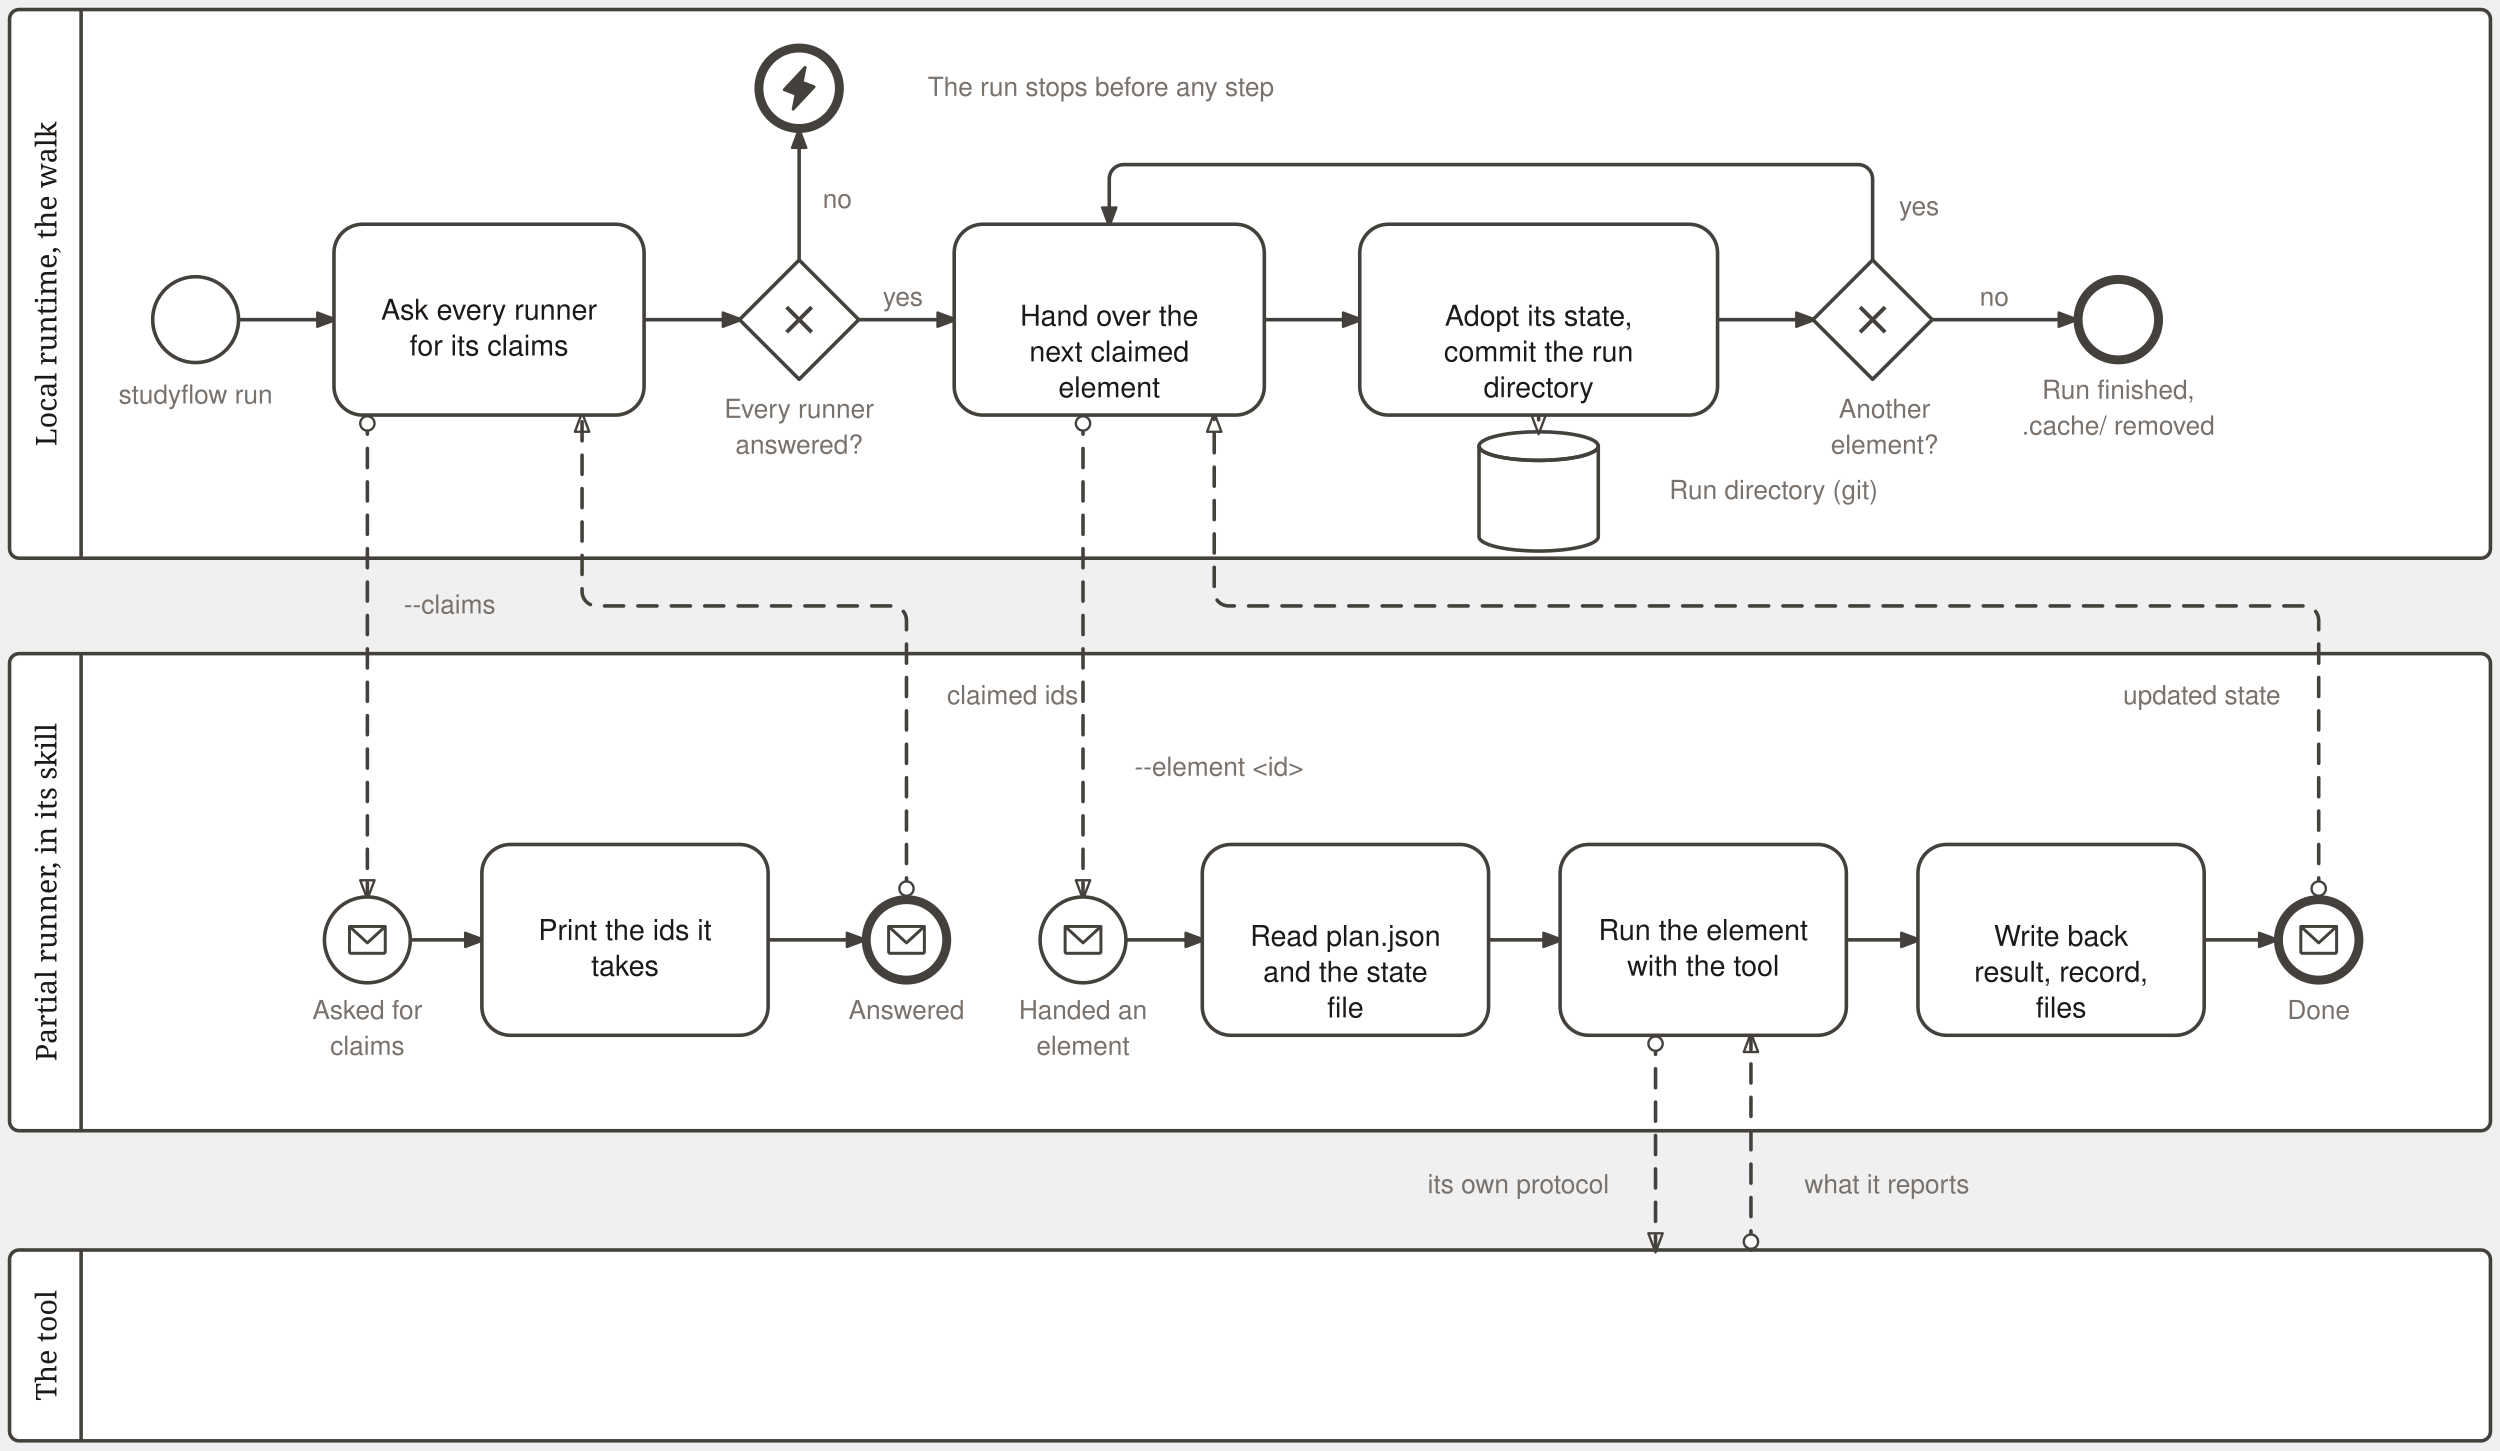
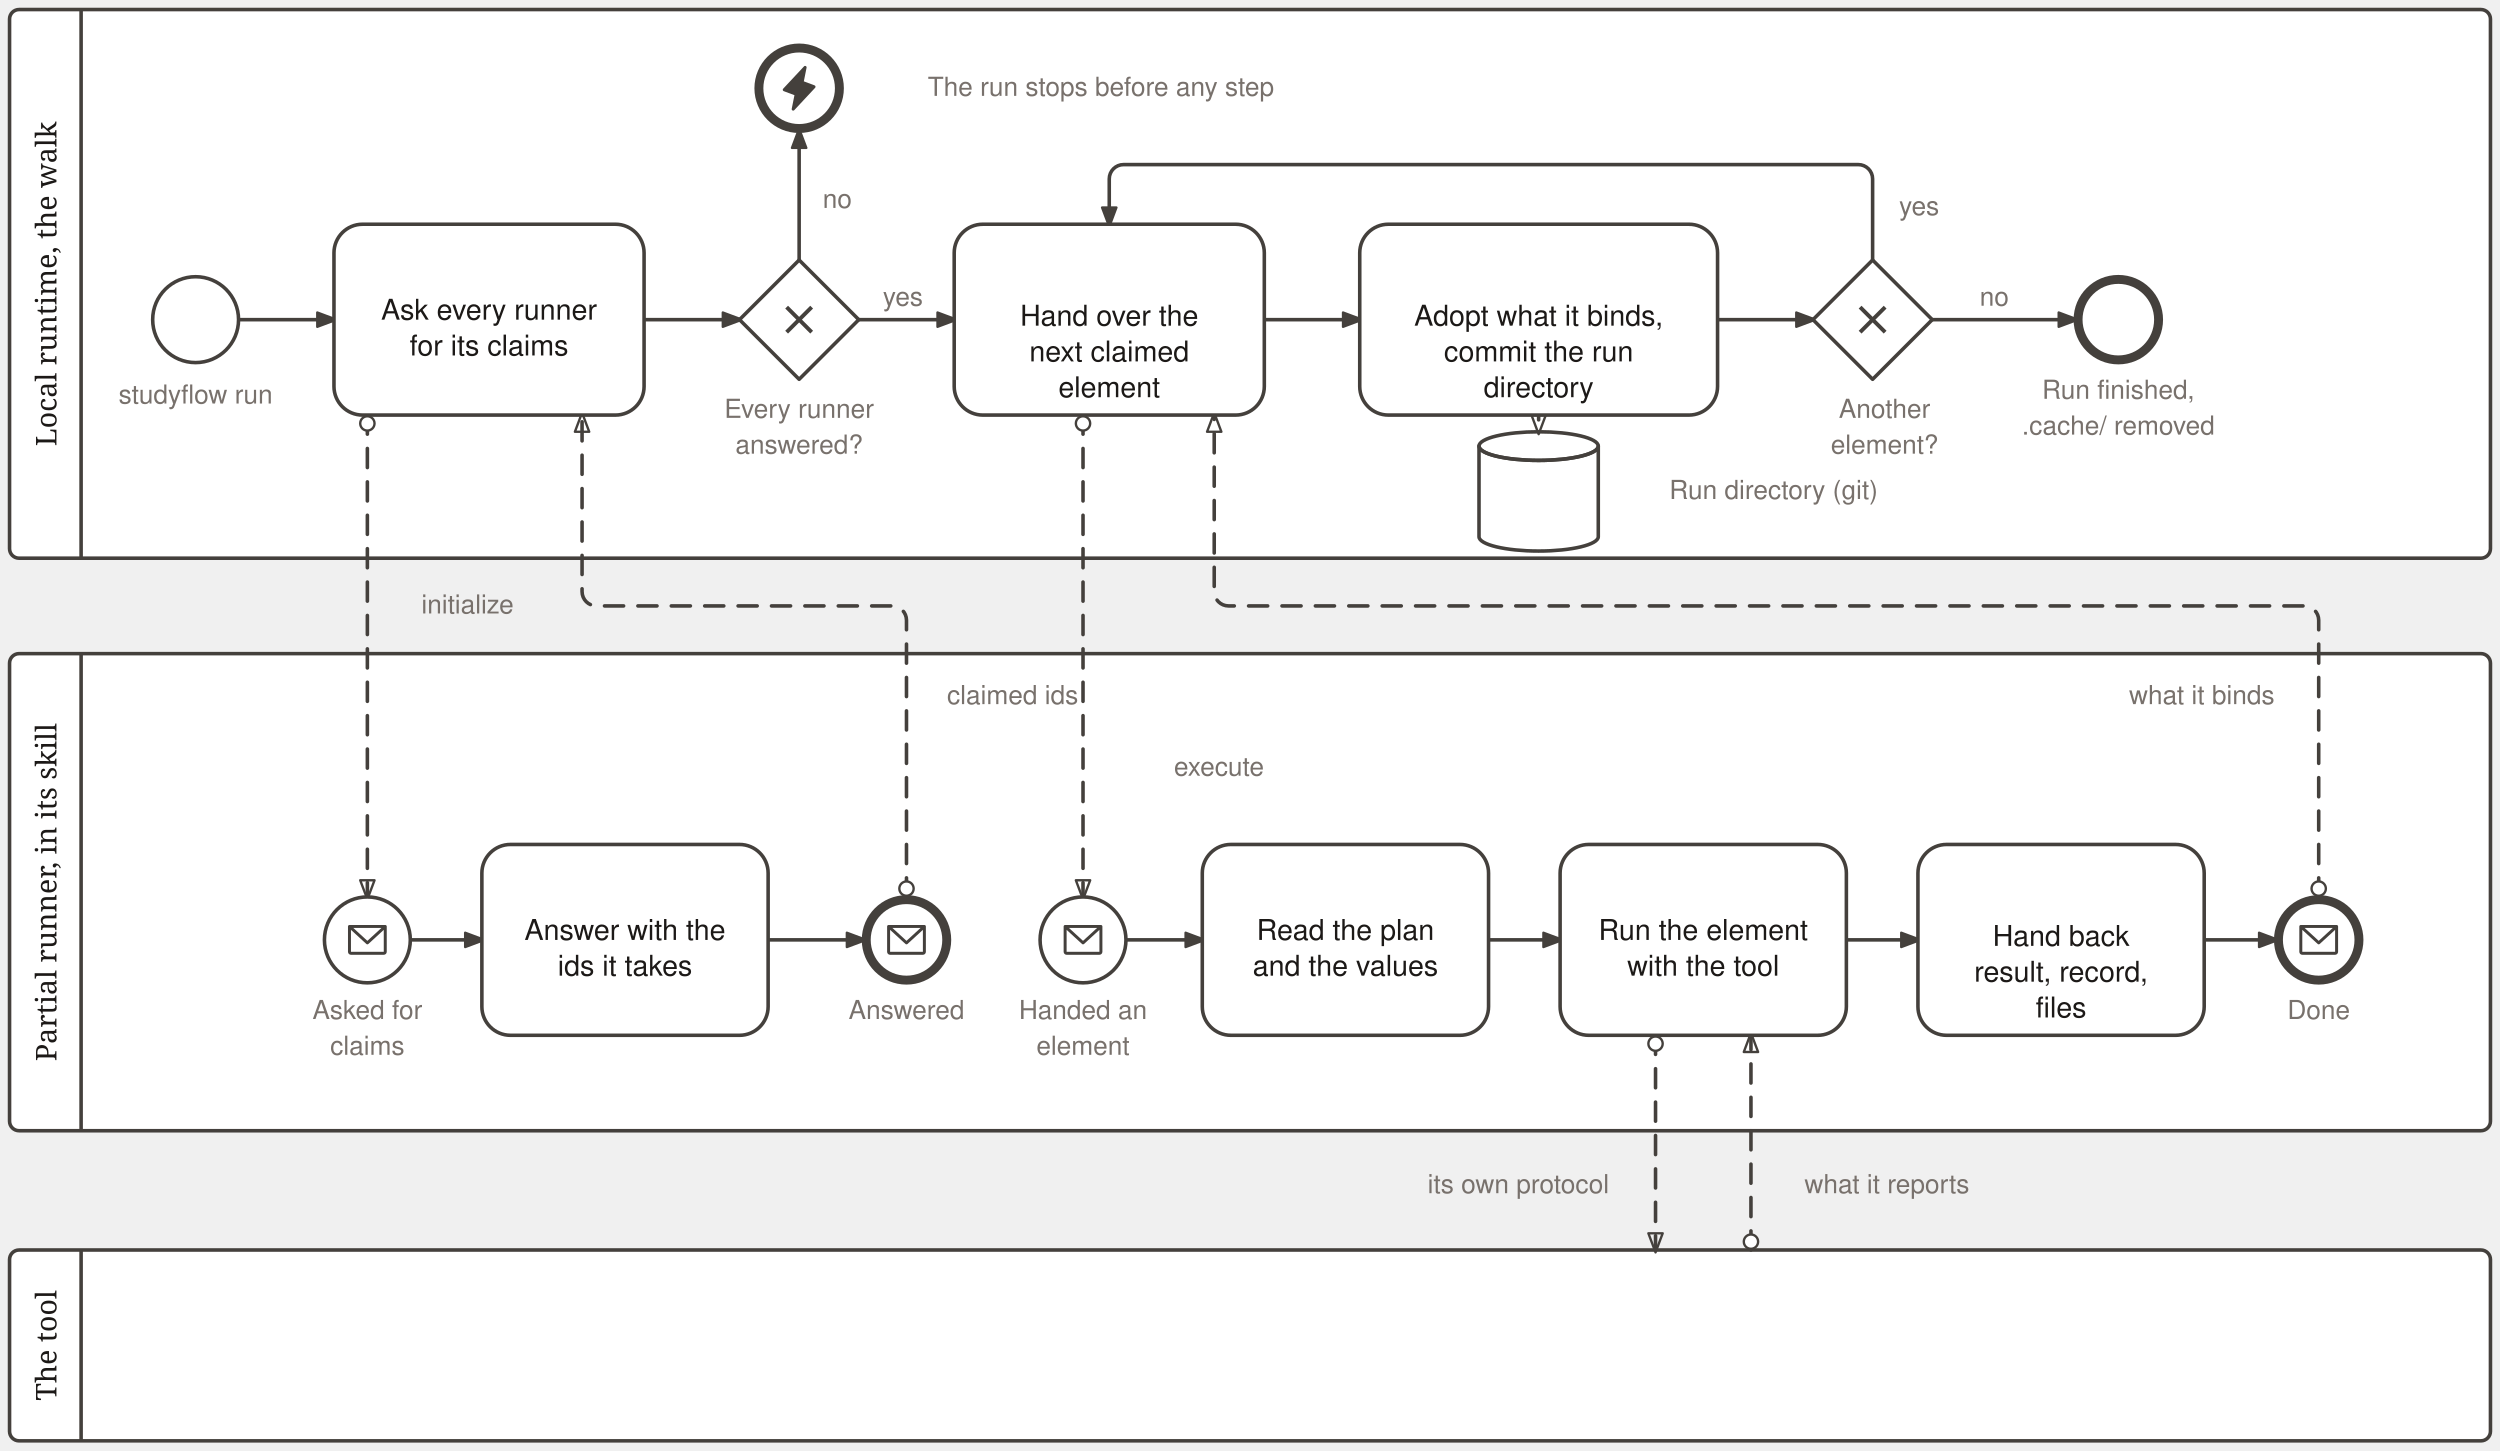
<svg xmlns="http://www.w3.org/2000/svg" class="sf-canvas" viewBox="36 16 1048 608" width="1048" height="608">
  <defs>
    <marker id="sf-arrow-sequence" markerWidth="10" markerHeight="10" refX="8" refY="5" orient="auto" markerUnits="userSpaceOnUse">
      <path d="M1,2 L9,5 L1,8 Z" fill="context-stroke" stroke="context-stroke" stroke-width="1" stroke-linejoin="round" />
    </marker>
    <marker id="sf-arrow-message" markerWidth="10" markerHeight="10" refX="8" refY="5" orient="auto" markerUnits="userSpaceOnUse">
      <path d="M1,2 L9,5 L1,8 Z" fill="none" stroke="context-stroke" stroke-width="1" stroke-linejoin="round" />
    </marker>
    <marker id="sf-arrow-open" markerWidth="10" markerHeight="10" refX="8" refY="5" orient="auto" markerUnits="userSpaceOnUse">
      <path d="M1,2 L9,5 L1,8 Z" fill="none" stroke="context-stroke" stroke-width="1" stroke-linejoin="round" />
    </marker>
    <marker id="sf-marker-default" markerWidth="10" markerHeight="10" refX="0" refY="5" orient="auto" markerUnits="userSpaceOnUse">
      <path d="M3,2 L7,8" fill="none" stroke="context-stroke" stroke-width="1.5" />
    </marker>
    <marker id="sf-marker-message-start" markerWidth="10" markerHeight="10" refX="1.5" refY="5" orient="auto" markerUnits="userSpaceOnUse">
      <circle cx="5" cy="5" r="3" fill="#ffffff" stroke="context-stroke" stroke-width="1" />
    </marker>
  </defs>
  <g data-layer="elements">
    <g class="sf-shape" data-element-id="Pool_Walk" data-element-type="bpmn:Participant" transform="translate(40, 20)">
      <rect x="0" y="0" width="1040" height="230" rx="4" ry="4" fill="#ffffff" stroke="#44403c" stroke-width="1.5" />
      <line x1="30" y1="0" x2="30" y2="230" stroke="#44403c" stroke-width="1.5" />
      <text class="sf-label" x="15" y="115" fill="#1c1917" font-size="12" font-weight="500" font-family="&quot;IBM Plex Serif&quot;, ui-serif, Georgia, serif" text-anchor="middle" dominant-baseline="central" stroke-width="0" transform="rotate(-90, 15, 115)">Local runtime, the walk</text>
    </g>
    <g class="sf-shape" data-element-id="Pool_Runner" data-element-type="bpmn:Participant" transform="translate(40, 290)">
      <rect x="0" y="0" width="1040" height="200" rx="4" ry="4" fill="#ffffff" stroke="#44403c" stroke-width="1.5" />
      <line x1="30" y1="0" x2="30" y2="200" stroke="#44403c" stroke-width="1.5" />
      <text class="sf-label" x="15" y="100" fill="#1c1917" font-size="12" font-weight="500" font-family="&quot;IBM Plex Serif&quot;, ui-serif, Georgia, serif" text-anchor="middle" dominant-baseline="central" stroke-width="0" transform="rotate(-90, 15, 100)">Partial runner, in its skill</text>
    </g>
    <g class="sf-shape" data-element-id="Pool_Tool" data-element-type="bpmn:Participant" transform="translate(40, 540)">
      <rect x="0" y="0" width="1040" height="80" rx="4" ry="4" fill="#ffffff" stroke="#44403c" stroke-width="1.5" />
      <line x1="30" y1="0" x2="30" y2="80" stroke="#44403c" stroke-width="1.5" />
      <text class="sf-label" x="15" y="40" fill="#1c1917" font-size="12" font-weight="500" font-family="&quot;IBM Plex Serif&quot;, ui-serif, Georgia, serif" text-anchor="middle" dominant-baseline="central" stroke-width="0" transform="rotate(-90, 15, 40)">The tool</text>
    </g>
    <g class="sf-connection" data-element-id="Msg_Claims" data-element-type="bpmn:MessageFlow">
      <path class="sf-connection-line" d="M 190 190 L 190 392" data-waypoints="190,190 190,392" fill="none" stroke="#44403c" stroke-width="1.5" stroke-linejoin="round" stroke-linecap="round" stroke-dasharray="8,6" marker-end="url(#sf-arrow-message)" marker-start="url(#sf-marker-message-start)" />
    </g>
    <g class="sf-connection" data-element-id="Msg_Claimed" data-element-type="bpmn:MessageFlow">
      <path class="sf-connection-line" d="M 416 392 L 416 276 A 6 6 0 0 0 410 270 L 286 270 A 6 6 0 0 1 280 264 L 280 190" data-waypoints="416,392 416,270 280,270 280,190" fill="none" stroke="#44403c" stroke-width="1.5" stroke-linejoin="round" stroke-linecap="round" stroke-dasharray="8,6" marker-end="url(#sf-arrow-message)" marker-start="url(#sf-marker-message-start)" />
    </g>
    <g class="sf-connection" data-element-id="Msg_Element" data-element-type="bpmn:MessageFlow">
      <path class="sf-connection-line" d="M 490 190 L 490 392" data-waypoints="490,190 490,392" fill="none" stroke="#44403c" stroke-width="1.5" stroke-linejoin="round" stroke-linecap="round" stroke-dasharray="8,6" marker-end="url(#sf-arrow-message)" marker-start="url(#sf-marker-message-start)" />
    </g>
    <g class="sf-connection" data-element-id="Msg_State" data-element-type="bpmn:MessageFlow">
      <path class="sf-connection-line" d="M 1008 392 L 1008 276 A 6 6 0 0 0 1002 270 L 551 270 A 6 6 0 0 1 545 264 L 545 190" data-waypoints="1008,392 1008,270 545,270 545,190" fill="none" stroke="#44403c" stroke-width="1.5" stroke-linejoin="round" stroke-linecap="round" stroke-dasharray="8,6" marker-end="url(#sf-arrow-message)" marker-start="url(#sf-marker-message-start)" />
    </g>
    <g class="sf-connection" data-element-id="Msg_Protocol" data-element-type="bpmn:MessageFlow">
      <path class="sf-connection-line" d="M 730 450 L 730 540" data-waypoints="730,450 730,540" fill="none" stroke="#44403c" stroke-width="1.5" stroke-linejoin="round" stroke-linecap="round" stroke-dasharray="8,6" marker-end="url(#sf-arrow-message)" marker-start="url(#sf-marker-message-start)" />
    </g>
    <g class="sf-connection" data-element-id="Msg_Report" data-element-type="bpmn:MessageFlow">
      <path class="sf-connection-line" d="M 770 540 L 770 450" data-waypoints="770,540 770,450" fill="none" stroke="#44403c" stroke-width="1.5" stroke-linejoin="round" stroke-linecap="round" stroke-dasharray="8,6" marker-end="url(#sf-arrow-message)" marker-start="url(#sf-marker-message-start)" />
    </g>
    <g class="sf-connection" data-element-id="Out_Commit" data-element-type="bpmn:DataOutputAssociation">
      <path class="sf-connection-line" d="M 681 190 L 681 197" data-waypoints="681,190 681,197" fill="none" stroke="#44403c" stroke-width="1.5" stroke-linejoin="round" stroke-linecap="round" stroke-dasharray="2,5" marker-end="url(#sf-arrow-open)" />
    </g>
    <g class="sf-connection" data-element-id="Flow_Start" data-element-type="bpmn:SequenceFlow">
      <path class="sf-connection-line" d="M 136 150 L 176 150" data-waypoints="136,150 176,150" fill="none" stroke="#44403c" stroke-width="1.5" stroke-linejoin="round" stroke-linecap="round" marker-end="url(#sf-arrow-sequence)" />
    </g>
    <g class="sf-connection" data-element-id="Flow_Claims" data-element-type="bpmn:SequenceFlow">
      <path class="sf-connection-line" d="M 306 150 L 346 150" data-waypoints="306,150 346,150" fill="none" stroke="#44403c" stroke-width="1.5" stroke-linejoin="round" stroke-linecap="round" marker-end="url(#sf-arrow-sequence)" />
    </g>
    <g class="sf-connection" data-element-id="Flow_Refused" data-element-type="bpmn:SequenceFlow">
      <path class="sf-connection-line" d="M 371 125 L 371 71" data-waypoints="371,125 371,71" fill="none" stroke="#44403c" stroke-width="1.5" stroke-linejoin="round" stroke-linecap="round" marker-end="url(#sf-arrow-sequence)" />
    </g>
    <g class="sf-connection" data-element-id="Flow_Answered" data-element-type="bpmn:SequenceFlow">
      <path class="sf-connection-line" d="M 396 150 L 436 150" data-waypoints="396,150 436,150" fill="none" stroke="#44403c" stroke-width="1.5" stroke-linejoin="round" stroke-linecap="round" marker-end="url(#sf-arrow-sequence)" />
    </g>
    <g class="sf-connection" data-element-id="Flow_Handed" data-element-type="bpmn:SequenceFlow">
      <path class="sf-connection-line" d="M 566 150 L 606 150" data-waypoints="566,150 606,150" fill="none" stroke="#44403c" stroke-width="1.5" stroke-linejoin="round" stroke-linecap="round" marker-end="url(#sf-arrow-sequence)" />
    </g>
    <g class="sf-connection" data-element-id="Flow_Adopted" data-element-type="bpmn:SequenceFlow">
      <path class="sf-connection-line" d="M 756 150 L 796 150" data-waypoints="756,150 796,150" fill="none" stroke="#44403c" stroke-width="1.5" stroke-linejoin="round" stroke-linecap="round" marker-end="url(#sf-arrow-sequence)" />
    </g>
    <g class="sf-connection" data-element-id="Flow_Again" data-element-type="bpmn:SequenceFlow">
      <path class="sf-connection-line" d="M 821 125 L 821 91 A 6 6 0 0 0 815 85 L 507 85 A 6 6 0 0 0 501 91 L 501 110" data-waypoints="821,125 821,85 501,85 501,110" fill="none" stroke="#44403c" stroke-width="1.5" stroke-linejoin="round" stroke-linecap="round" marker-end="url(#sf-arrow-sequence)" />
    </g>
    <g class="sf-connection" data-element-id="Flow_Done" data-element-type="bpmn:SequenceFlow">
      <path class="sf-connection-line" d="M 846 150 L 906 150" data-waypoints="846,150 906,150" fill="none" stroke="#44403c" stroke-width="1.5" stroke-linejoin="round" stroke-linecap="round" marker-end="url(#sf-arrow-sequence)" />
    </g>
    <g class="sf-connection" data-element-id="Flow_Asked" data-element-type="bpmn:SequenceFlow">
      <path class="sf-connection-line" d="M 208 410 L 238 410" data-waypoints="208,410 238,410" fill="none" stroke="#44403c" stroke-width="1.5" stroke-linejoin="round" stroke-linecap="round" marker-end="url(#sf-arrow-sequence)" />
    </g>
    <g class="sf-connection" data-element-id="Flow_Printed" data-element-type="bpmn:SequenceFlow">
      <path class="sf-connection-line" d="M 358 410 L 398 410" data-waypoints="358,410 398,410" fill="none" stroke="#44403c" stroke-width="1.5" stroke-linejoin="round" stroke-linecap="round" marker-end="url(#sf-arrow-sequence)" />
    </g>
    <g class="sf-connection" data-element-id="Flow_Handed_In" data-element-type="bpmn:SequenceFlow">
      <path class="sf-connection-line" d="M 508 410 L 540 410" data-waypoints="508,410 540,410" fill="none" stroke="#44403c" stroke-width="1.5" stroke-linejoin="round" stroke-linecap="round" marker-end="url(#sf-arrow-sequence)" />
    </g>
    <g class="sf-connection" data-element-id="Flow_Read" data-element-type="bpmn:SequenceFlow">
      <path class="sf-connection-line" d="M 660 410 L 690 410" data-waypoints="660,410 690,410" fill="none" stroke="#44403c" stroke-width="1.5" stroke-linejoin="round" stroke-linecap="round" marker-end="url(#sf-arrow-sequence)" />
    </g>
    <g class="sf-connection" data-element-id="Flow_Ran" data-element-type="bpmn:SequenceFlow">
      <path class="sf-connection-line" d="M 810 410 L 840 410" data-waypoints="810,410 840,410" fill="none" stroke="#44403c" stroke-width="1.5" stroke-linejoin="round" stroke-linecap="round" marker-end="url(#sf-arrow-sequence)" />
    </g>
    <g class="sf-connection" data-element-id="Flow_Written" data-element-type="bpmn:SequenceFlow">
      <path class="sf-connection-line" d="M 960 410 L 990 410" data-waypoints="960,410 990,410" fill="none" stroke="#44403c" stroke-width="1.5" stroke-linejoin="round" stroke-linecap="round" marker-end="url(#sf-arrow-sequence)" />
    </g>
    <g class="sf-external-label" data-element-id="Msg_Claims_label" data-element-type="bpmn:MessageFlow" data-label-owner="Msg_Claims" transform="translate(197, 262)">
-       <text class="sf-label" x="27.5" y="7.5" fill="#78716c" font-size="11" font-weight="400" font-family="&quot;IBM Plex Sans&quot;, Helvetica, sans-serif" text-anchor="middle" dominant-baseline="middle" stroke-width="0">--claims</text>
+       <text class="sf-label" x="35" y="7.5" fill="#78716c" font-size="11" font-weight="400" font-family="&quot;IBM Plex Sans&quot;, Helvetica, sans-serif" text-anchor="middle" dominant-baseline="middle" stroke-width="0">initialize</text>
    </g>
    <g class="sf-external-label" data-element-id="Msg_Claimed_label" data-element-type="bpmn:MessageFlow" data-label-owner="Msg_Claimed" transform="translate(423, 300)">
      <text class="sf-label" x="37.5" y="7.5" fill="#78716c" font-size="11" font-weight="400" font-family="&quot;IBM Plex Sans&quot;, Helvetica, sans-serif" text-anchor="middle" dominant-baseline="middle" stroke-width="0">claimed ids</text>
    </g>
    <g class="sf-external-label" data-element-id="Msg_Element_label" data-element-type="bpmn:MessageFlow" data-label-owner="Msg_Element" transform="translate(497, 330)">
-       <text class="sf-label" x="50" y="7.5" fill="#78716c" font-size="11" font-weight="400" font-family="&quot;IBM Plex Sans&quot;, Helvetica, sans-serif" text-anchor="middle" dominant-baseline="middle" stroke-width="0">--element &lt;id&gt;</text>
+       <text class="sf-label" x="50" y="7.5" fill="#78716c" font-size="11" font-weight="400" font-family="&quot;IBM Plex Sans&quot;, Helvetica, sans-serif" text-anchor="middle" dominant-baseline="middle" stroke-width="0">execute</text>
    </g>
    <g class="sf-external-label" data-element-id="Msg_State_label" data-element-type="bpmn:MessageFlow" data-label-owner="Msg_State" transform="translate(915, 300)">
-       <text class="sf-label" x="44" y="7.5" fill="#78716c" font-size="11" font-weight="400" font-family="&quot;IBM Plex Sans&quot;, Helvetica, sans-serif" text-anchor="middle" dominant-baseline="middle" stroke-width="0">updated state</text>
+       <text class="sf-label" x="44" y="7.5" fill="#78716c" font-size="11" font-weight="400" font-family="&quot;IBM Plex Sans&quot;, Helvetica, sans-serif" text-anchor="middle" dominant-baseline="middle" stroke-width="0">what it binds</text>
    </g>
    <g class="sf-external-label" data-element-id="Msg_Protocol_label" data-element-type="bpmn:MessageFlow" data-label-owner="Msg_Protocol" transform="translate(620, 505)">
      <text class="sf-label" x="52.5" y="7.5" fill="#78716c" font-size="11" font-weight="400" font-family="&quot;IBM Plex Sans&quot;, Helvetica, sans-serif" text-anchor="middle" dominant-baseline="middle" stroke-width="0">its own protocol</text>
    </g>
    <g class="sf-external-label" data-element-id="Msg_Report_label" data-element-type="bpmn:MessageFlow" data-label-owner="Msg_Report" transform="translate(777, 505)">
      <text class="sf-label" x="50" y="7.5" fill="#78716c" font-size="11" font-weight="400" font-family="&quot;IBM Plex Sans&quot;, Helvetica, sans-serif" text-anchor="middle" dominant-baseline="middle" stroke-width="0">what it reports</text>
    </g>
    <g class="sf-external-label" data-element-id="Flow_Refused_label" data-element-type="bpmn:SequenceFlow" data-label-owner="Flow_Refused" transform="translate(377, 92)">
      <text class="sf-label" x="10" y="7.5" fill="#78716c" font-size="11" font-weight="400" font-family="&quot;IBM Plex Sans&quot;, Helvetica, sans-serif" text-anchor="middle" dominant-baseline="middle" stroke-width="0">no</text>
    </g>
    <g class="sf-external-label" data-element-id="Flow_Answered_label" data-element-type="bpmn:SequenceFlow" data-label-owner="Flow_Answered" transform="translate(402, 133)">
      <text class="sf-label" x="12.5" y="7.5" fill="#78716c" font-size="11" font-weight="400" font-family="&quot;IBM Plex Sans&quot;, Helvetica, sans-serif" text-anchor="middle" dominant-baseline="middle" stroke-width="0">yes</text>
    </g>
    <g class="sf-external-label" data-element-id="Flow_Again_label" data-element-type="bpmn:SequenceFlow" data-label-owner="Flow_Again" transform="translate(828, 95)">
      <text class="sf-label" x="12.5" y="7.5" fill="#78716c" font-size="11" font-weight="400" font-family="&quot;IBM Plex Sans&quot;, Helvetica, sans-serif" text-anchor="middle" dominant-baseline="middle" stroke-width="0">yes</text>
    </g>
    <g class="sf-external-label" data-element-id="Flow_Done_label" data-element-type="bpmn:SequenceFlow" data-label-owner="Flow_Done" transform="translate(862, 133)">
      <text class="sf-label" x="10" y="7.5" fill="#78716c" font-size="11" font-weight="400" font-family="&quot;IBM Plex Sans&quot;, Helvetica, sans-serif" text-anchor="middle" dominant-baseline="middle" stroke-width="0">no</text>
    </g>
    <g class="sf-shape" data-element-id="Walk_Start" data-element-type="bpmn:StartEvent" transform="translate(100, 132)">
      <circle cx="18" cy="18" r="18" fill="#ffffff" stroke="#44403c" stroke-width="1.5" />
    </g>
    <g class="sf-shape" data-element-id="Ask_Claims" data-element-type="bpmn:Task" transform="translate(176, 110)">
      <rect x="0" y="0" width="130" height="80" rx="12" ry="12" fill="#ffffff" stroke="#44403c" stroke-width="1.5" />
      <text class="sf-label" x="65" y="36" fill="#1c1917" font-size="12" font-weight="500" font-family="&quot;IBM Plex Sans&quot;, Helvetica, sans-serif" text-anchor="middle" dominant-baseline="middle" stroke-width="0">Ask every runner</text>
      <text class="sf-label" x="65" y="51" fill="#1c1917" font-size="12" font-weight="500" font-family="&quot;IBM Plex Sans&quot;, Helvetica, sans-serif" text-anchor="middle" dominant-baseline="middle" stroke-width="0">for its claims</text>
    </g>
    <g class="sf-shape" data-element-id="Claims_Gate" data-element-type="bpmn:ExclusiveGateway" transform="translate(346, 125)">
      <polygon points="25,0 50,25 25,50 0,25" fill="#ffffff" stroke="#44403c" stroke-width="1.5" stroke-linecap="round" stroke-linejoin="round" />
      <svg x="15" y="15" width="20" height="20" class="sf-icon" viewBox="0 0 24 24" stroke="none" color="#44403c" data-icon-key="ExclusiveGateway">
        <path fill="#44403c" d="M19 6.41L17.59 5L12 10.59L6.41 5L5 6.41L10.59 12L5 17.59L6.41 19L12 13.41L17.59 19L19 17.59L13.41 12z" />
      </svg>
    </g>
    <g class="sf-shape" data-element-id="Stop" data-element-type="bpmn:EndEvent" transform="translate(353, 35)">
      <circle cx="18" cy="18" r="16.875" fill="#ffffff" stroke="#44403c" stroke-width="3.75" />
      <svg x="8" y="8" width="20" height="20" class="sf-icon" viewBox="0 0 256 256" stroke="none" color="#44403c" data-icon-key="ErrorEventDefinition:end">
        <path fill="#44403c" d="m213.85 125.46l-112 120a8 8 0 0 1-13.69-7l14.66-73.33l-57.63-21.64a8 8 0 0 1-3-13l112-120a8 8 0 0 1 13.69 7l-14.7 73.41l57.63 21.61a8 8 0 0 1 3 12.95Z" />
      </svg>
    </g>
    <g class="sf-shape" data-element-id="Hand_Over" data-element-type="bpmn:Task" transform="translate(436, 110)">
      <rect x="0" y="0" width="130" height="80" rx="12" ry="12" fill="#ffffff" stroke="#44403c" stroke-width="1.5" />
      <text class="sf-label" x="65" y="38.5" fill="#1c1917" font-size="12" font-weight="500" font-family="&quot;IBM Plex Sans&quot;, Helvetica, sans-serif" text-anchor="middle" dominant-baseline="middle" stroke-width="0">Hand over the</text>
      <text class="sf-label" x="65" y="53.5" fill="#1c1917" font-size="12" font-weight="500" font-family="&quot;IBM Plex Sans&quot;, Helvetica, sans-serif" text-anchor="middle" dominant-baseline="middle" stroke-width="0">next claimed</text>
      <text class="sf-label" x="65" y="68.5" fill="#1c1917" font-size="12" font-weight="500" font-family="&quot;IBM Plex Sans&quot;, Helvetica, sans-serif" text-anchor="middle" dominant-baseline="middle" stroke-width="0">element</text>
    </g>
    <g class="sf-shape" data-element-id="Adopt" data-element-type="bpmn:Task" transform="translate(606, 110)">
      <rect x="0" y="0" width="150" height="80" rx="12" ry="12" fill="#ffffff" stroke="#44403c" stroke-width="1.5" />
-       <text class="sf-label" x="75" y="38.5" fill="#1c1917" font-size="12" font-weight="500" font-family="&quot;IBM Plex Sans&quot;, Helvetica, sans-serif" text-anchor="middle" dominant-baseline="middle" stroke-width="0">Adopt its state,</text>
+       <text class="sf-label" x="75" y="38.5" fill="#1c1917" font-size="12" font-weight="500" font-family="&quot;IBM Plex Sans&quot;, Helvetica, sans-serif" text-anchor="middle" dominant-baseline="middle" stroke-width="0">Adopt what it binds,</text>
      <text class="sf-label" x="75" y="53.5" fill="#1c1917" font-size="12" font-weight="500" font-family="&quot;IBM Plex Sans&quot;, Helvetica, sans-serif" text-anchor="middle" dominant-baseline="middle" stroke-width="0">commit the run</text>
      <text class="sf-label" x="75" y="68.5" fill="#1c1917" font-size="12" font-weight="500" font-family="&quot;IBM Plex Sans&quot;, Helvetica, sans-serif" text-anchor="middle" dominant-baseline="middle" stroke-width="0">directory</text>
    </g>
    <g class="sf-shape" data-element-id="Run_Dir" data-element-type="bpmn:DataStoreReference" transform="translate(656, 197)">
      <path d="M0,6 A25,6 0 0 0 50,6 L50,44 A25,6 0 0 1 0,44 Z" fill="#ffffff" stroke="#44403c" stroke-width="1.5" stroke-linejoin="round" />
      <path d="M0,6 A25,6 0 0 0 50,6 A25,6 0 0 0 0,6 Z" fill="none" stroke="#44403c" stroke-width="1.5" />
    </g>
    <g class="sf-shape" data-element-id="More_Gate" data-element-type="bpmn:ExclusiveGateway" transform="translate(796, 125)">
      <polygon points="25,0 50,25 25,50 0,25" fill="#ffffff" stroke="#44403c" stroke-width="1.5" stroke-linecap="round" stroke-linejoin="round" />
      <svg x="15" y="15" width="20" height="20" class="sf-icon" viewBox="0 0 24 24" stroke="none" color="#44403c" data-icon-key="ExclusiveGateway">
        <path fill="#44403c" d="M19 6.41L17.59 5L12 10.59L6.41 5L5 6.41L10.59 12L5 17.59L6.41 19L12 13.41L17.59 19L19 17.59L13.41 12z" />
      </svg>
    </g>
    <g class="sf-shape" data-element-id="Walk_End" data-element-type="bpmn:EndEvent" transform="translate(906, 132)">
      <circle cx="18" cy="18" r="16.875" fill="#ffffff" stroke="#44403c" stroke-width="3.75" />
    </g>
    <g class="sf-shape" data-element-id="Claims_Start" data-element-type="bpmn:StartEvent" transform="translate(172, 392)">
      <circle cx="18" cy="18" r="18" fill="#ffffff" stroke="#44403c" stroke-width="1.5" />
      <svg x="8" y="8" width="20" height="20" class="sf-icon" viewBox="0 0 256 256" stroke="none" color="#44403c" data-icon-key="MessageEventDefinition">
        <path fill="#44403c" d="M224 48H32a8 8 0 0 0-8 8v136a16 16 0 0 0 16 16h176a16 16 0 0 0 16-16V56a8 8 0 0 0-8-8m-20.57 16L128 133.15L52.57 64ZM216 192H40V74.19l82.59 75.71a8 8 0 0 0 10.82 0L216 74.19z" />
      </svg>
    </g>
    <g class="sf-shape" data-element-id="Print_Ids" data-element-type="bpmn:Task" transform="translate(238, 370)">
      <rect x="0" y="0" width="120" height="80" rx="12" ry="12" fill="#ffffff" stroke="#44403c" stroke-width="1.5" />
-       <text class="sf-label" x="60" y="36" fill="#1c1917" font-size="12" font-weight="500" font-family="&quot;IBM Plex Sans&quot;, Helvetica, sans-serif" text-anchor="middle" dominant-baseline="middle" stroke-width="0">Print the ids it</text>
-       <text class="sf-label" x="60" y="51" fill="#1c1917" font-size="12" font-weight="500" font-family="&quot;IBM Plex Sans&quot;, Helvetica, sans-serif" text-anchor="middle" dominant-baseline="middle" stroke-width="0">takes</text>
+       <text class="sf-label" x="60" y="36" fill="#1c1917" font-size="12" font-weight="500" font-family="&quot;IBM Plex Sans&quot;, Helvetica, sans-serif" text-anchor="middle" dominant-baseline="middle" stroke-width="0">Answer with the</text>
+       <text class="sf-label" x="60" y="51" fill="#1c1917" font-size="12" font-weight="500" font-family="&quot;IBM Plex Sans&quot;, Helvetica, sans-serif" text-anchor="middle" dominant-baseline="middle" stroke-width="0">ids it takes</text>
    </g>
    <g class="sf-shape" data-element-id="Claims_End" data-element-type="bpmn:EndEvent" transform="translate(398, 392)">
      <circle cx="18" cy="18" r="16.875" fill="#ffffff" stroke="#44403c" stroke-width="3.75" />
      <svg x="8" y="8" width="20" height="20" class="sf-icon" viewBox="0 0 256 256" stroke="none" color="#44403c" data-icon-key="MessageEventDefinition">
        <path fill="#44403c" d="M224 48H32a8 8 0 0 0-8 8v136a16 16 0 0 0 16 16h176a16 16 0 0 0 16-16V56a8 8 0 0 0-8-8m-20.57 16L128 133.15L52.57 64ZM216 192H40V74.19l82.59 75.71a8 8 0 0 0 10.82 0L216 74.19z" />
      </svg>
    </g>
    <g class="sf-shape" data-element-id="Element_Start" data-element-type="bpmn:StartEvent" transform="translate(472, 392)">
      <circle cx="18" cy="18" r="18" fill="#ffffff" stroke="#44403c" stroke-width="1.5" />
      <svg x="8" y="8" width="20" height="20" class="sf-icon" viewBox="0 0 256 256" stroke="none" color="#44403c" data-icon-key="MessageEventDefinition">
        <path fill="#44403c" d="M224 48H32a8 8 0 0 0-8 8v136a16 16 0 0 0 16 16h176a16 16 0 0 0 16-16V56a8 8 0 0 0-8-8m-20.57 16L128 133.15L52.57 64ZM216 192H40V74.19l82.59 75.71a8 8 0 0 0 10.82 0L216 74.19z" />
      </svg>
    </g>
    <g class="sf-shape" data-element-id="Read_Plan" data-element-type="bpmn:Task" transform="translate(540, 370)">
      <rect x="0" y="0" width="120" height="80" rx="12" ry="12" fill="#ffffff" stroke="#44403c" stroke-width="1.5" />
-       <text class="sf-label" x="60" y="38.5" fill="#1c1917" font-size="12" font-weight="500" font-family="&quot;IBM Plex Sans&quot;, Helvetica, sans-serif" text-anchor="middle" dominant-baseline="middle" stroke-width="0">Read plan.json</text>
-       <text class="sf-label" x="60" y="53.5" fill="#1c1917" font-size="12" font-weight="500" font-family="&quot;IBM Plex Sans&quot;, Helvetica, sans-serif" text-anchor="middle" dominant-baseline="middle" stroke-width="0">and the state</text>
-       <text class="sf-label" x="60" y="68.5" fill="#1c1917" font-size="12" font-weight="500" font-family="&quot;IBM Plex Sans&quot;, Helvetica, sans-serif" text-anchor="middle" dominant-baseline="middle" stroke-width="0">file</text>
+       <text class="sf-label" x="60" y="36" fill="#1c1917" font-size="12" font-weight="500" font-family="&quot;IBM Plex Sans&quot;, Helvetica, sans-serif" text-anchor="middle" dominant-baseline="middle" stroke-width="0">Read the plan</text>
+       <text class="sf-label" x="60" y="51" fill="#1c1917" font-size="12" font-weight="500" font-family="&quot;IBM Plex Sans&quot;, Helvetica, sans-serif" text-anchor="middle" dominant-baseline="middle" stroke-width="0">and the values</text>
    </g>
    <g class="sf-shape" data-element-id="Run_Tool" data-element-type="bpmn:Task" transform="translate(690, 370)">
      <rect x="0" y="0" width="120" height="80" rx="12" ry="12" fill="#ffffff" stroke="#44403c" stroke-width="1.5" />
      <text class="sf-label" x="60" y="36" fill="#1c1917" font-size="12" font-weight="500" font-family="&quot;IBM Plex Sans&quot;, Helvetica, sans-serif" text-anchor="middle" dominant-baseline="middle" stroke-width="0">Run the element</text>
      <text class="sf-label" x="60" y="51" fill="#1c1917" font-size="12" font-weight="500" font-family="&quot;IBM Plex Sans&quot;, Helvetica, sans-serif" text-anchor="middle" dominant-baseline="middle" stroke-width="0">with the tool</text>
    </g>
    <g class="sf-shape" data-element-id="Write_Back" data-element-type="bpmn:Task" transform="translate(840, 370)">
      <rect x="0" y="0" width="120" height="80" rx="12" ry="12" fill="#ffffff" stroke="#44403c" stroke-width="1.5" />
-       <text class="sf-label" x="60" y="38.5" fill="#1c1917" font-size="12" font-weight="500" font-family="&quot;IBM Plex Sans&quot;, Helvetica, sans-serif" text-anchor="middle" dominant-baseline="middle" stroke-width="0">Write back</text>
+       <text class="sf-label" x="60" y="38.5" fill="#1c1917" font-size="12" font-weight="500" font-family="&quot;IBM Plex Sans&quot;, Helvetica, sans-serif" text-anchor="middle" dominant-baseline="middle" stroke-width="0">Hand back</text>
      <text class="sf-label" x="60" y="53.5" fill="#1c1917" font-size="12" font-weight="500" font-family="&quot;IBM Plex Sans&quot;, Helvetica, sans-serif" text-anchor="middle" dominant-baseline="middle" stroke-width="0">result, record,</text>
      <text class="sf-label" x="60" y="68.5" fill="#1c1917" font-size="12" font-weight="500" font-family="&quot;IBM Plex Sans&quot;, Helvetica, sans-serif" text-anchor="middle" dominant-baseline="middle" stroke-width="0">files</text>
    </g>
    <g class="sf-shape" data-element-id="Element_End" data-element-type="bpmn:EndEvent" transform="translate(990, 392)">
      <circle cx="18" cy="18" r="16.875" fill="#ffffff" stroke="#44403c" stroke-width="3.75" />
      <svg x="8" y="8" width="20" height="20" class="sf-icon" viewBox="0 0 256 256" stroke="none" color="#44403c" data-icon-key="MessageEventDefinition">
        <path fill="#44403c" d="M224 48H32a8 8 0 0 0-8 8v136a16 16 0 0 0 16 16h176a16 16 0 0 0 16-16V56a8 8 0 0 0-8-8m-20.57 16L128 133.15L52.57 64ZM216 192H40V74.19l82.59 75.71a8 8 0 0 0 10.82 0L216 74.19z" />
      </svg>
    </g>
    <g class="sf-external-label" data-element-id="Walk_Start_label" data-element-type="bpmn:StartEvent" data-label-owner="Walk_Start" transform="translate(75.53, 174)">
      <text class="sf-label" x="42.47" y="7.5" fill="#78716c" font-size="11" font-weight="400" font-family="&quot;IBM Plex Sans&quot;, Helvetica, sans-serif" text-anchor="middle" dominant-baseline="middle" stroke-width="0">studyflow run</text>
    </g>
    <g class="sf-external-label" data-element-id="Claims_Gate_label" data-element-type="bpmn:ExclusiveGateway" data-label-owner="Claims_Gate" transform="translate(326, 180)">
      <text class="sf-label" x="45" y="7.5" fill="#78716c" font-size="11" font-weight="400" font-family="&quot;IBM Plex Sans&quot;, Helvetica, sans-serif" text-anchor="middle" dominant-baseline="middle" stroke-width="0">Every runner</text>
      <text class="sf-label" x="45" y="22.5" fill="#78716c" font-size="11" font-weight="400" font-family="&quot;IBM Plex Sans&quot;, Helvetica, sans-serif" text-anchor="middle" dominant-baseline="middle" stroke-width="0">answered?</text>
    </g>
    <g class="sf-external-label" data-element-id="Stop_label" data-element-type="bpmn:EndEvent" data-label-owner="Stop" transform="translate(395, 45)">
      <text class="sf-label" x="102.5" y="7.5" fill="#78716c" font-size="11" font-weight="400" font-family="&quot;IBM Plex Sans&quot;, Helvetica, sans-serif" text-anchor="middle" dominant-baseline="middle" stroke-width="0">The run stops before any step</text>
    </g>
    <g class="sf-external-label" data-element-id="Run_Dir_label" data-element-type="bpmn:DataStoreReference" data-label-owner="Run_Dir" transform="translate(712, 214)">
      <text class="sf-label" x="67.5" y="7.5" fill="#78716c" font-size="11" font-weight="400" font-family="&quot;IBM Plex Sans&quot;, Helvetica, sans-serif" text-anchor="middle" dominant-baseline="middle" stroke-width="0">Run directory (git)</text>
    </g>
    <g class="sf-external-label" data-element-id="More_Gate_label" data-element-type="bpmn:ExclusiveGateway" data-label-owner="More_Gate" transform="translate(786, 180)">
      <text class="sf-label" x="40" y="7.5" fill="#78716c" font-size="11" font-weight="400" font-family="&quot;IBM Plex Sans&quot;, Helvetica, sans-serif" text-anchor="middle" dominant-baseline="middle" stroke-width="0">Another</text>
      <text class="sf-label" x="40" y="22.5" fill="#78716c" font-size="11" font-weight="400" font-family="&quot;IBM Plex Sans&quot;, Helvetica, sans-serif" text-anchor="middle" dominant-baseline="middle" stroke-width="0">element?</text>
    </g>
    <g class="sf-external-label" data-element-id="Walk_End_label" data-element-type="bpmn:EndEvent" data-label-owner="Walk_End" transform="translate(874, 172)">
      <text class="sf-label" x="50" y="7.5" fill="#78716c" font-size="11" font-weight="400" font-family="&quot;IBM Plex Sans&quot;, Helvetica, sans-serif" text-anchor="middle" dominant-baseline="middle" stroke-width="0">Run finished,</text>
      <text class="sf-label" x="50" y="22.5" fill="#78716c" font-size="11" font-weight="400" font-family="&quot;IBM Plex Sans&quot;, Helvetica, sans-serif" text-anchor="middle" dominant-baseline="middle" stroke-width="0">.cache/ removed</text>
    </g>
    <g class="sf-external-label" data-element-id="Claims_Start_label" data-element-type="bpmn:StartEvent" data-label-owner="Claims_Start" transform="translate(145, 432)">
      <text class="sf-label" x="45" y="7.5" fill="#78716c" font-size="11" font-weight="400" font-family="&quot;IBM Plex Sans&quot;, Helvetica, sans-serif" text-anchor="middle" dominant-baseline="middle" stroke-width="0">Asked for</text>
      <text class="sf-label" x="45" y="22.5" fill="#78716c" font-size="11" font-weight="400" font-family="&quot;IBM Plex Sans&quot;, Helvetica, sans-serif" text-anchor="middle" dominant-baseline="middle" stroke-width="0">claims</text>
    </g>
    <g class="sf-external-label" data-element-id="Claims_End_label" data-element-type="bpmn:EndEvent" data-label-owner="Claims_End" transform="translate(386, 432)">
      <text class="sf-label" x="30" y="7.5" fill="#78716c" font-size="11" font-weight="400" font-family="&quot;IBM Plex Sans&quot;, Helvetica, sans-serif" text-anchor="middle" dominant-baseline="middle" stroke-width="0">Answered</text>
    </g>
    <g class="sf-external-label" data-element-id="Element_Start_label" data-element-type="bpmn:StartEvent" data-label-owner="Element_Start" transform="translate(450, 432)">
      <text class="sf-label" x="40" y="7.5" fill="#78716c" font-size="11" font-weight="400" font-family="&quot;IBM Plex Sans&quot;, Helvetica, sans-serif" text-anchor="middle" dominant-baseline="middle" stroke-width="0">Handed an</text>
      <text class="sf-label" x="40" y="22.5" fill="#78716c" font-size="11" font-weight="400" font-family="&quot;IBM Plex Sans&quot;, Helvetica, sans-serif" text-anchor="middle" dominant-baseline="middle" stroke-width="0">element</text>
    </g>
    <g class="sf-external-label" data-element-id="Element_End_label" data-element-type="bpmn:EndEvent" data-label-owner="Element_End" transform="translate(986, 432)">
      <text class="sf-label" x="22" y="7.5" fill="#78716c" font-size="11" font-weight="400" font-family="&quot;IBM Plex Sans&quot;, Helvetica, sans-serif" text-anchor="middle" dominant-baseline="middle" stroke-width="0">Done</text>
    </g>
  </g>
</svg>
